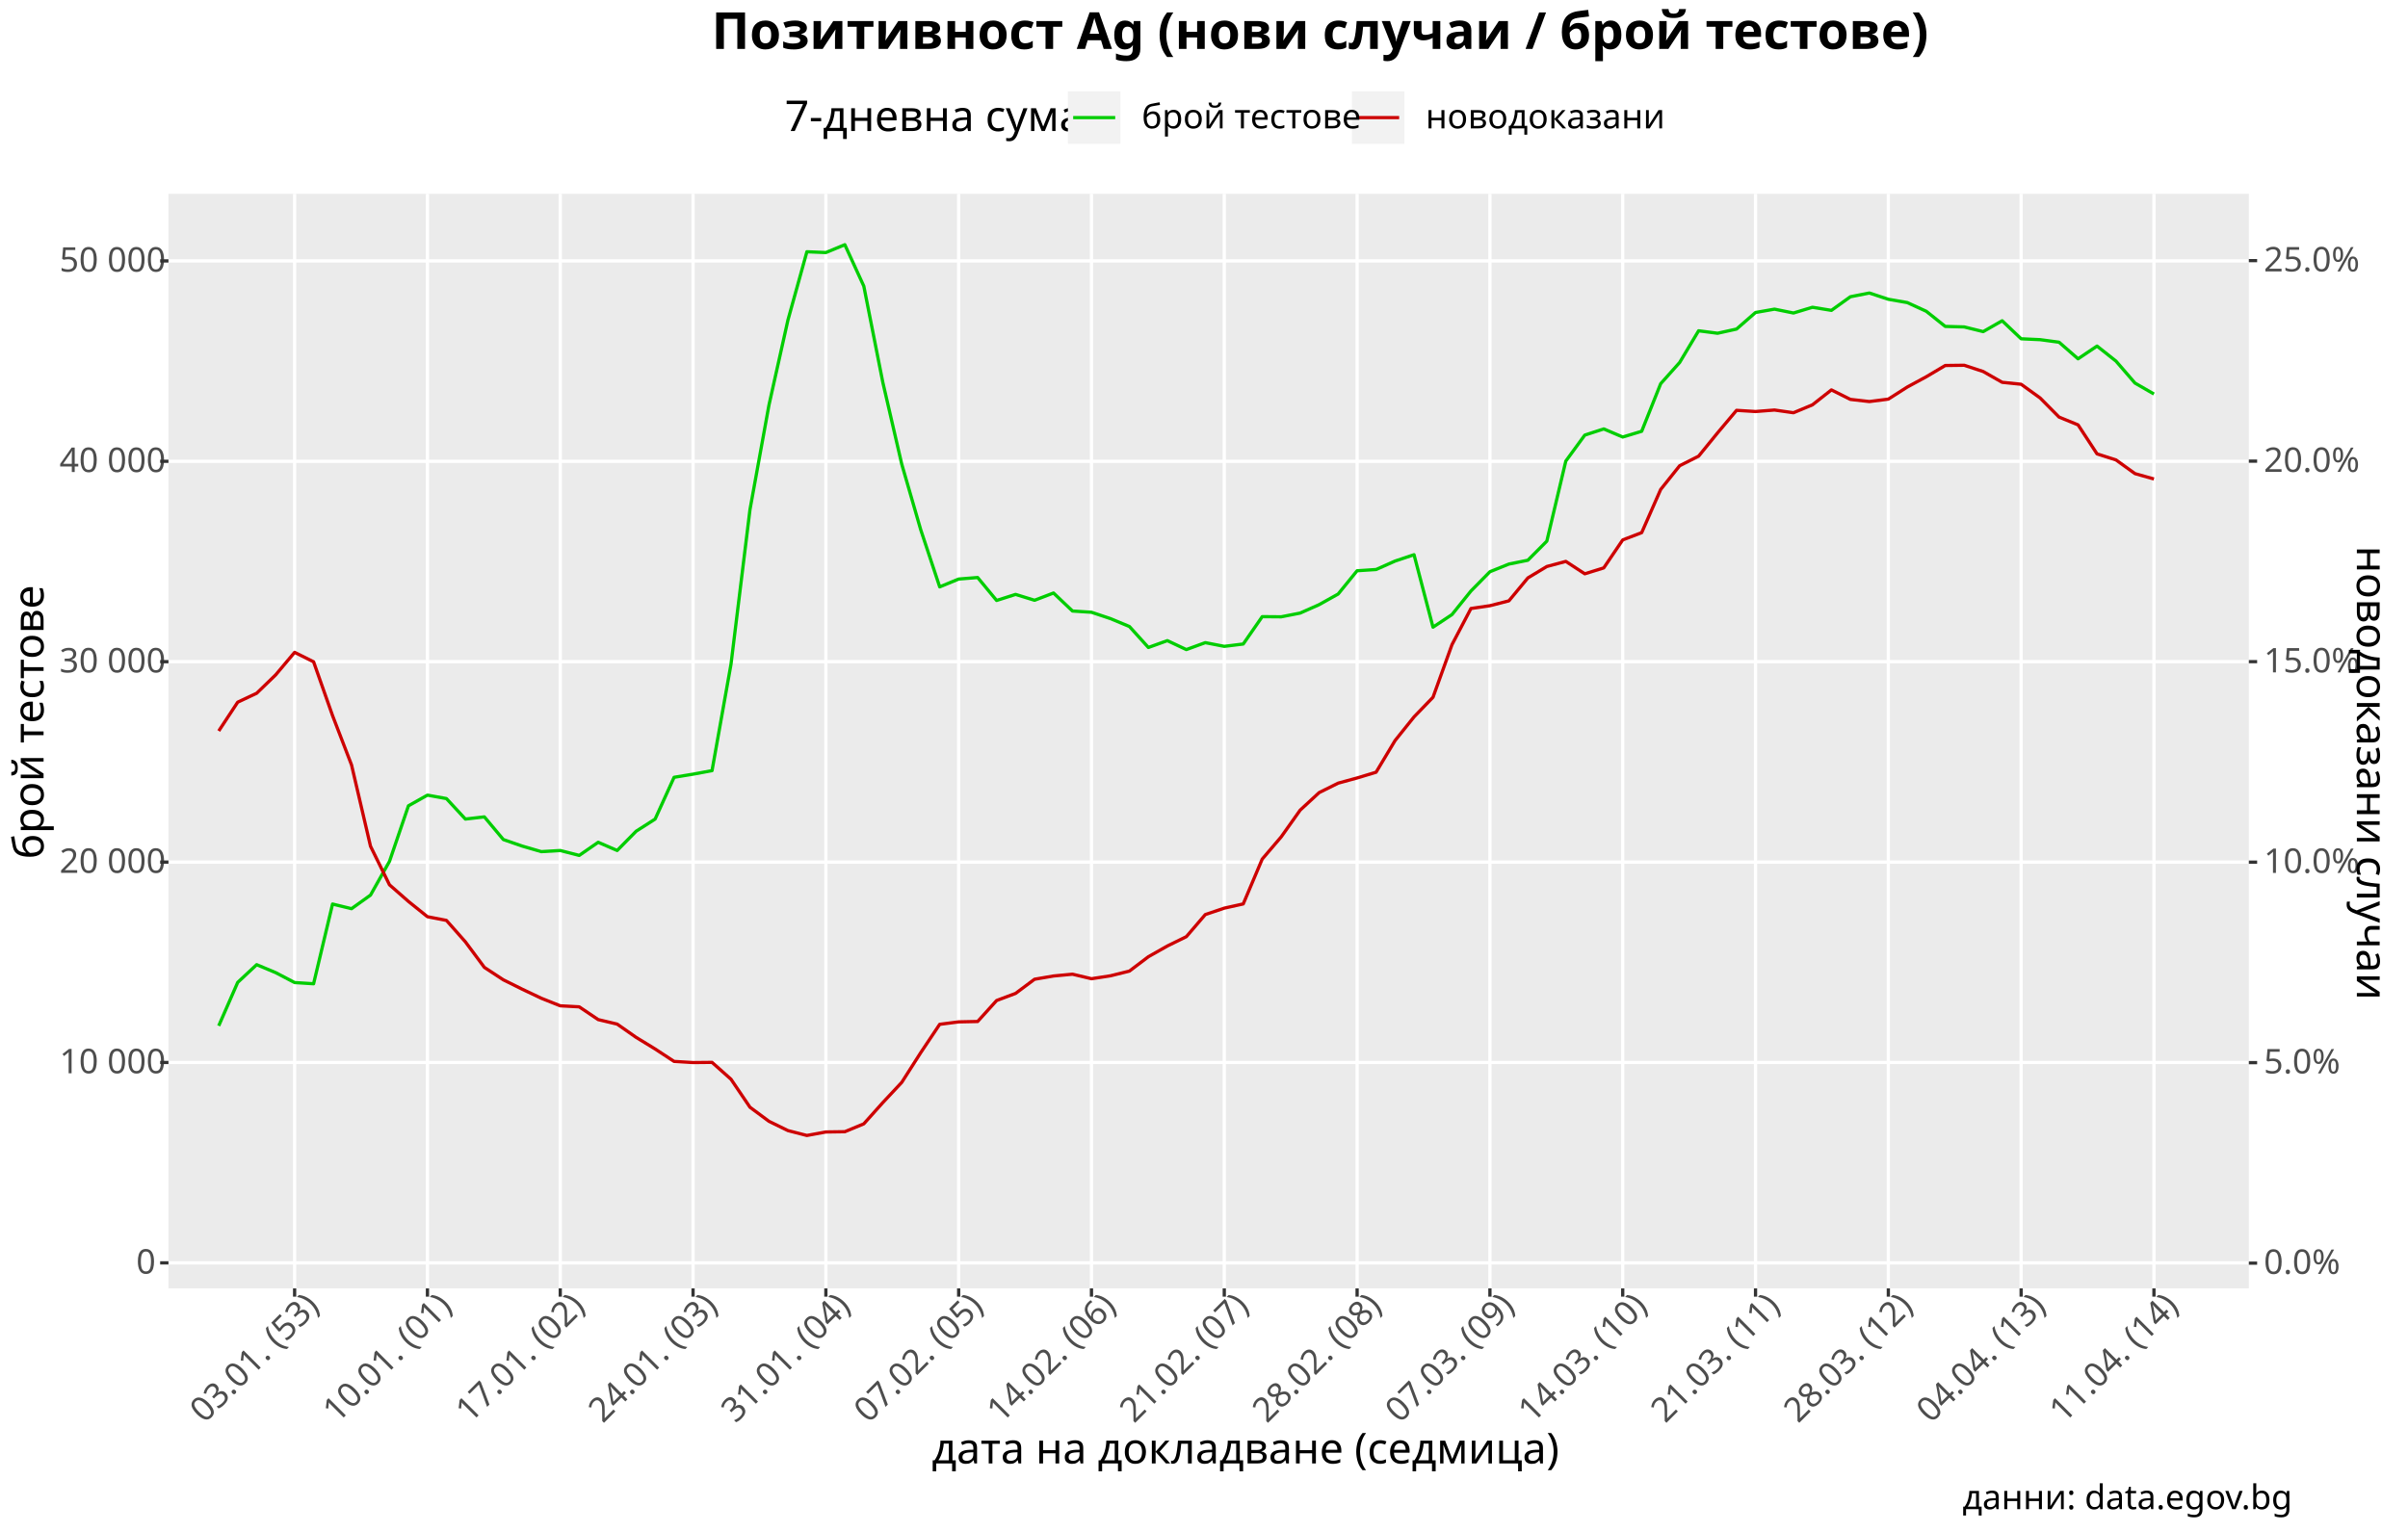
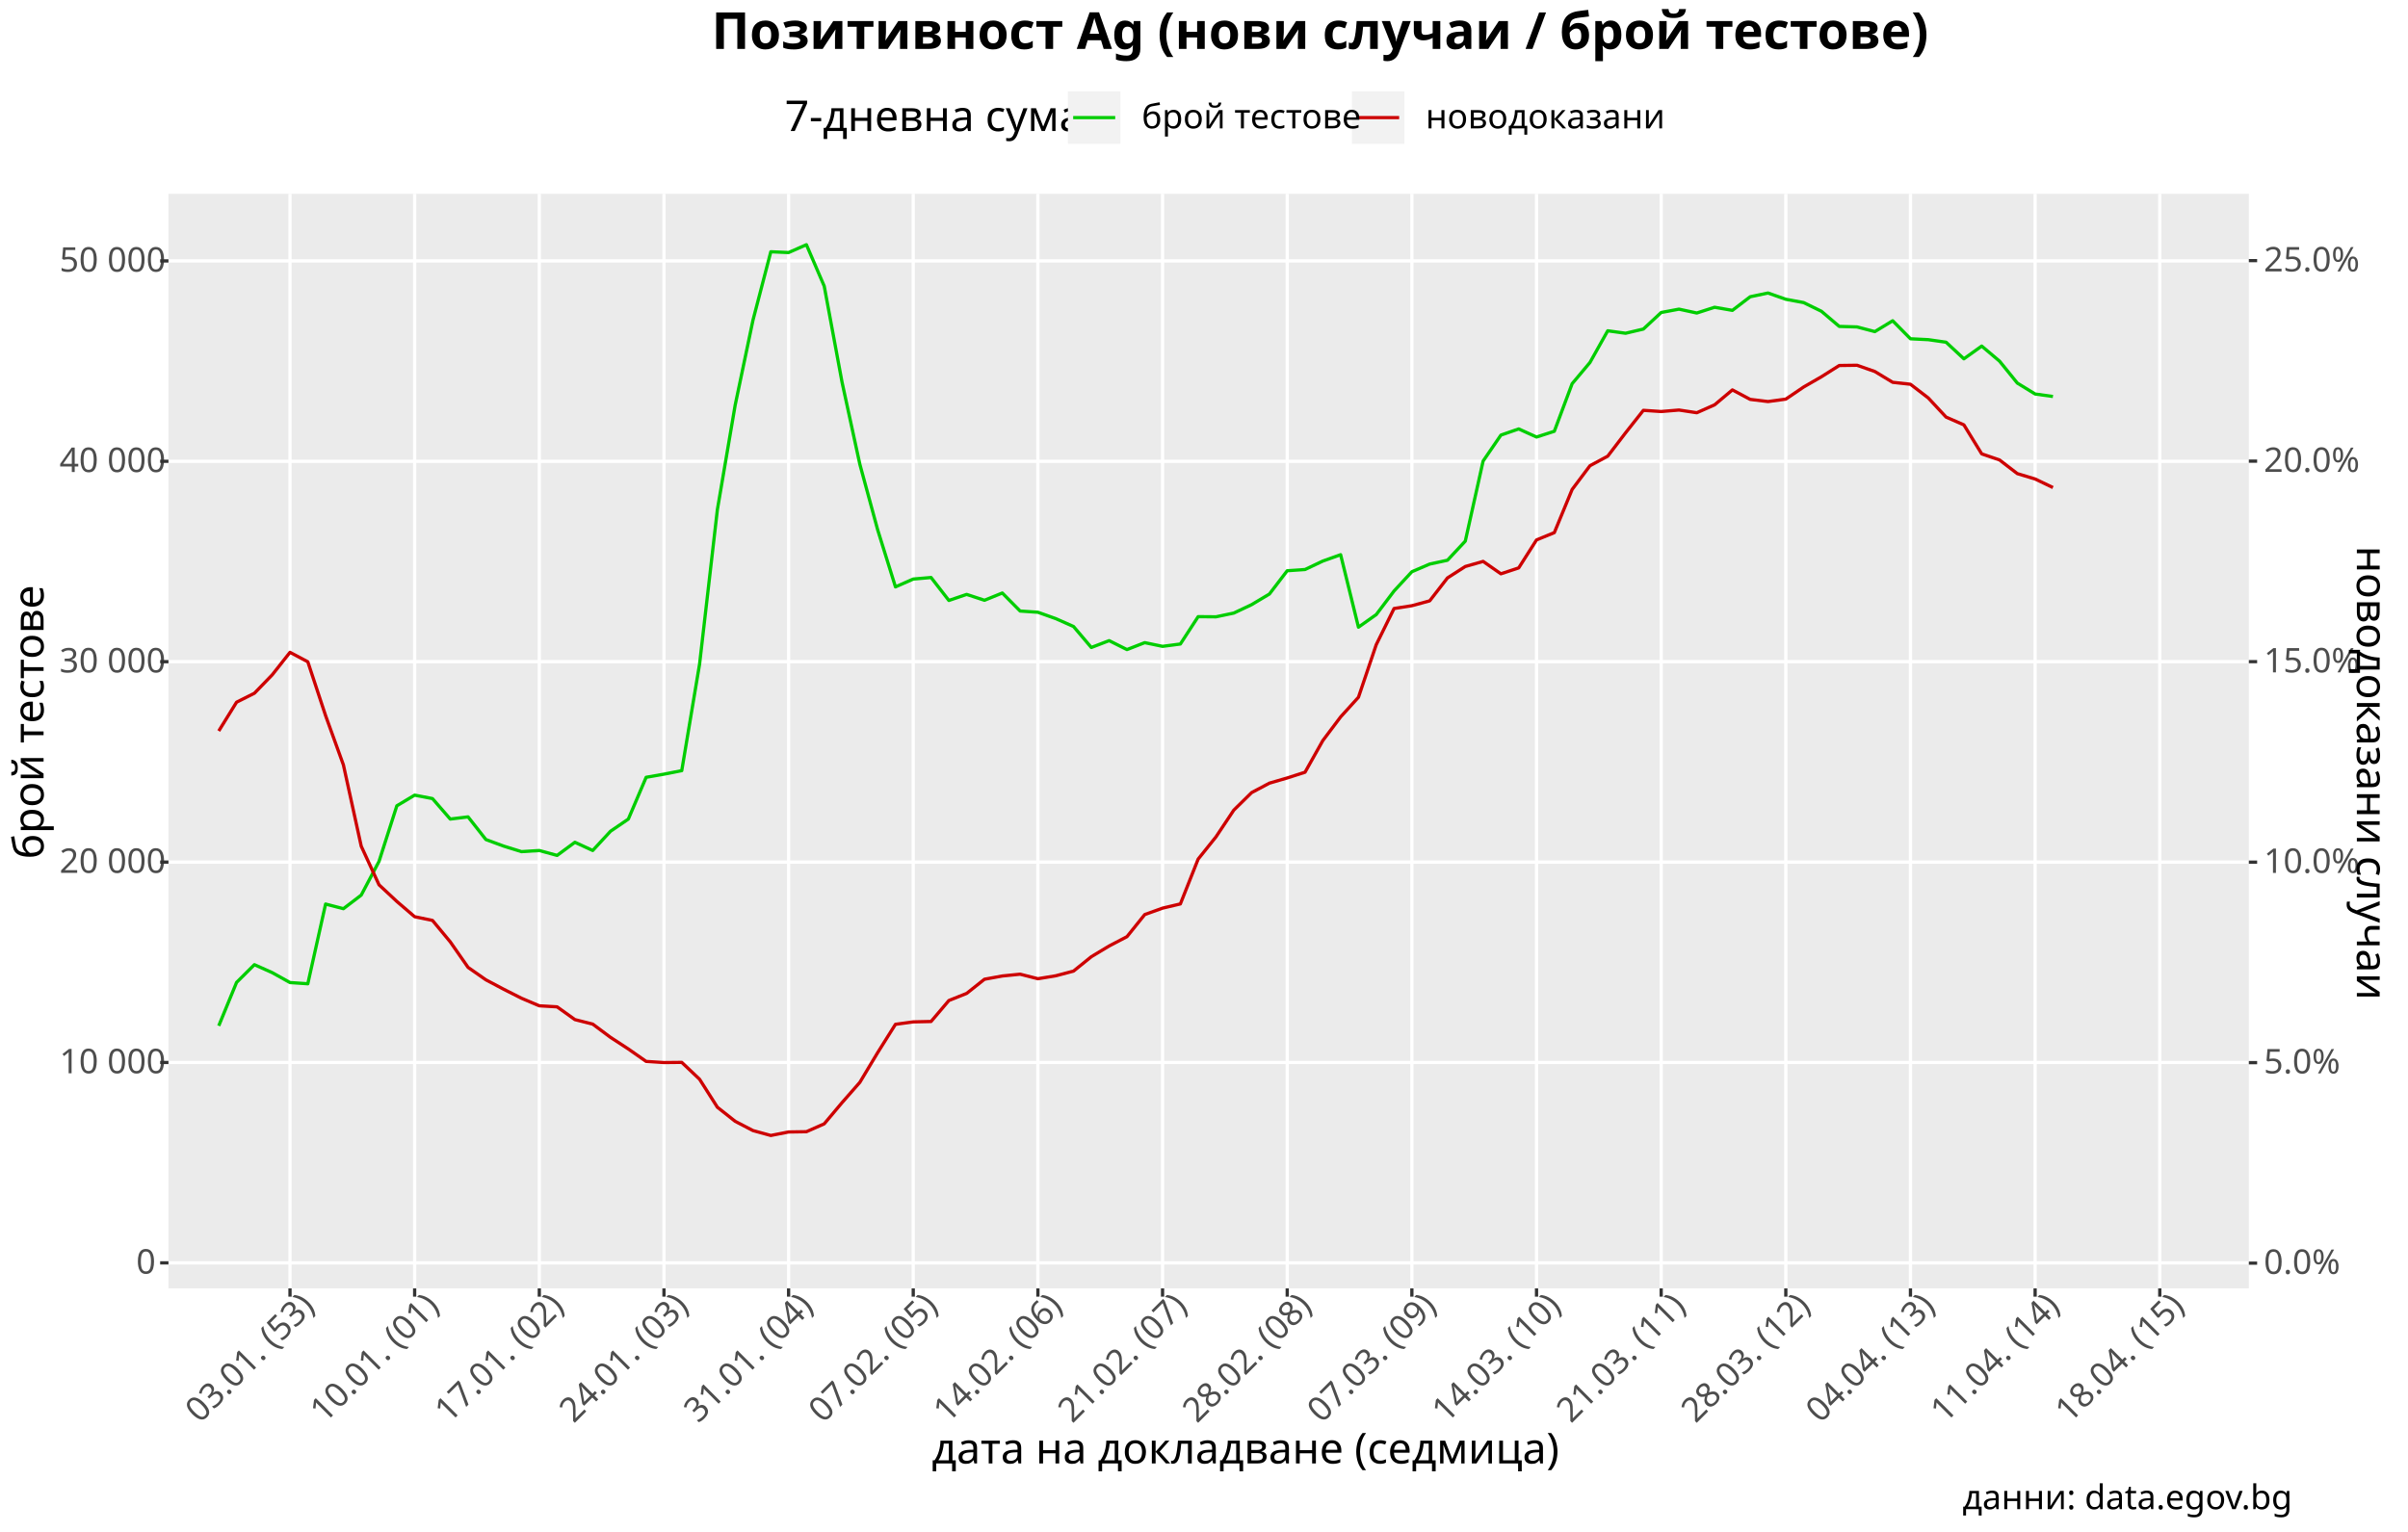
<svg xmlns="http://www.w3.org/2000/svg" viewBox="0 0 792.00 504.00">
  <defs>
    <style type="text/css">
    line, polyline, polygon, path, rect, circle {
      fill: none;
      stroke: #000000;
      stroke-linecap: round;
      stroke-linejoin: round;
      stroke-miterlimit: 10.00;
    }
  </style>
  </defs>
  <rect width="100%" height="100%" style="stroke: none; fill: #FFFFFF;" />
  <rect x="0.00" y="0.00" width="792.00" height="504.00" style="stroke-width: 1.07; stroke: #FFFFFF; fill: #FFFFFF;" />
  <defs>
    <clipPath id="cpNTUuNDF8NzM5LjY1fDQyMy44N3w2My43Nw==">
      <rect x="55.41" y="63.77" width="684.24" height="360.10" />
    </clipPath>
  </defs>
  <rect x="55.41" y="63.77" width="684.24" height="360.10" style="stroke-width: 1.07; stroke: none; fill: #EBEBEB;" clip-path="url(#cpNTUuNDF8NzM5LjY1fDQyMy44N3w2My43Nw==)" />
  <polyline points="55.41,415.49 739.65,415.49 " style="stroke-width: 1.07; stroke: #FFFFFF; stroke-linecap: butt;" clip-path="url(#cpNTUuNDF8NzM5LjY1fDQyMy44N3w2My43Nw==)" />
  <polyline points="55.41,349.56 739.65,349.56 " style="stroke-width: 1.07; stroke: #FFFFFF; stroke-linecap: butt;" clip-path="url(#cpNTUuNDF8NzM5LjY1fDQyMy44N3w2My43Nw==)" />
  <polyline points="55.41,283.63 739.65,283.63 " style="stroke-width: 1.07; stroke: #FFFFFF; stroke-linecap: butt;" clip-path="url(#cpNTUuNDF8NzM5LjY1fDQyMy44N3w2My43Nw==)" />
  <polyline points="55.41,217.70 739.65,217.70 " style="stroke-width: 1.07; stroke: #FFFFFF; stroke-linecap: butt;" clip-path="url(#cpNTUuNDF8NzM5LjY1fDQyMy44N3w2My43Nw==)" />
  <polyline points="55.41,151.77 739.65,151.77 " style="stroke-width: 1.07; stroke: #FFFFFF; stroke-linecap: butt;" clip-path="url(#cpNTUuNDF8NzM5LjY1fDQyMy44N3w2My43Nw==)" />
  <polyline points="55.41,85.84 739.65,85.84 " style="stroke-width: 1.07; stroke: #FFFFFF; stroke-linecap: butt;" clip-path="url(#cpNTUuNDF8NzM5LjY1fDQyMy44N3w2My43Nw==)" />
-   <polyline points="96.90,423.87 96.90,63.77 " style="stroke-width: 1.07; stroke: #FFFFFF; stroke-linecap: butt;" clip-path="url(#cpNTUuNDF8NzM5LjY1fDQyMy44N3w2My43Nw==)" />
-   <polyline points="140.59,423.87 140.59,63.77 " style="stroke-width: 1.07; stroke: #FFFFFF; stroke-linecap: butt;" clip-path="url(#cpNTUuNDF8NzM5LjY1fDQyMy44N3w2My43Nw==)" />
-   <polyline points="184.27,423.87 184.27,63.77 " style="stroke-width: 1.07; stroke: #FFFFFF; stroke-linecap: butt;" clip-path="url(#cpNTUuNDF8NzM5LjY1fDQyMy44N3w2My43Nw==)" />
-   <polyline points="227.95,423.87 227.95,63.77 " style="stroke-width: 1.07; stroke: #FFFFFF; stroke-linecap: butt;" clip-path="url(#cpNTUuNDF8NzM5LjY1fDQyMy44N3w2My43Nw==)" />
-   <polyline points="271.63,423.87 271.63,63.77 " style="stroke-width: 1.07; stroke: #FFFFFF; stroke-linecap: butt;" clip-path="url(#cpNTUuNDF8NzM5LjY1fDQyMy44N3w2My43Nw==)" />
-   <polyline points="315.31,423.87 315.31,63.77 " style="stroke-width: 1.07; stroke: #FFFFFF; stroke-linecap: butt;" clip-path="url(#cpNTUuNDF8NzM5LjY1fDQyMy44N3w2My43Nw==)" />
-   <polyline points="358.99,423.87 358.99,63.77 " style="stroke-width: 1.07; stroke: #FFFFFF; stroke-linecap: butt;" clip-path="url(#cpNTUuNDF8NzM5LjY1fDQyMy44N3w2My43Nw==)" />
-   <polyline points="402.67,423.87 402.67,63.77 " style="stroke-width: 1.07; stroke: #FFFFFF; stroke-linecap: butt;" clip-path="url(#cpNTUuNDF8NzM5LjY1fDQyMy44N3w2My43Nw==)" />
-   <polyline points="446.36,423.87 446.36,63.77 " style="stroke-width: 1.07; stroke: #FFFFFF; stroke-linecap: butt;" clip-path="url(#cpNTUuNDF8NzM5LjY1fDQyMy44N3w2My43Nw==)" />
-   <polyline points="490.04,423.87 490.04,63.77 " style="stroke-width: 1.07; stroke: #FFFFFF; stroke-linecap: butt;" clip-path="url(#cpNTUuNDF8NzM5LjY1fDQyMy44N3w2My43Nw==)" />
-   <polyline points="533.72,423.87 533.72,63.77 " style="stroke-width: 1.07; stroke: #FFFFFF; stroke-linecap: butt;" clip-path="url(#cpNTUuNDF8NzM5LjY1fDQyMy44N3w2My43Nw==)" />
-   <polyline points="577.40,423.87 577.40,63.77 " style="stroke-width: 1.07; stroke: #FFFFFF; stroke-linecap: butt;" clip-path="url(#cpNTUuNDF8NzM5LjY1fDQyMy44N3w2My43Nw==)" />
-   <polyline points="621.08,423.87 621.08,63.77 " style="stroke-width: 1.07; stroke: #FFFFFF; stroke-linecap: butt;" clip-path="url(#cpNTUuNDF8NzM5LjY1fDQyMy44N3w2My43Nw==)" />
-   <polyline points="664.76,423.87 664.76,63.77 " style="stroke-width: 1.07; stroke: #FFFFFF; stroke-linecap: butt;" clip-path="url(#cpNTUuNDF8NzM5LjY1fDQyMy44N3w2My43Nw==)" />
-   <polyline points="708.44,423.87 708.44,63.77 " style="stroke-width: 1.07; stroke: #FFFFFF; stroke-linecap: butt;" clip-path="url(#cpNTUuNDF8NzM5LjY1fDQyMy44N3w2My43Nw==)" />
-   <polyline points="71.94,337.49 78.18,323.21 84.42,317.38 90.66,319.99 96.90,323.26 103.14,323.66 109.38,297.43 115.62,298.96 121.86,294.49 128.10,283.40 134.34,265.11 140.59,261.60 146.83,262.73 153.07,269.47 159.31,268.75 165.55,276.21 171.79,278.37 178.03,280.19 184.27,279.82 190.51,281.43 196.75,277.11 202.99,279.81 209.23,273.47 215.47,269.48 221.71,255.73 227.95,254.70 234.19,253.54 240.43,218.51 246.67,167.66 252.91,133.29 259.15,105.32 265.39,82.83 271.63,83.09 277.87,80.51 284.11,94.14 290.35,125.74 296.59,152.72 302.83,174.28 309.07,193.08 315.31,190.51 321.55,190.00 327.79,197.55 334.03,195.56 340.27,197.49 346.51,195.10 352.75,201.03 358.99,201.43 365.23,203.52 371.47,206.12 377.71,213.02 383.95,210.77 390.19,213.71 396.43,211.43 402.67,212.65 408.91,211.88 415.15,202.88 421.39,202.93 427.63,201.70 433.87,198.93 440.12,195.44 446.36,187.77 452.60,187.37 458.84,184.59 465.08,182.50 471.32,206.34 477.56,202.20 483.80,194.44 490.04,188.10 496.28,185.58 502.52,184.32 508.76,178.03 515.00,151.69 521.24,143.15 527.48,141.12 533.72,143.78 539.96,141.89 546.20,126.24 552.44,119.26 558.68,108.83 564.92,109.64 571.16,108.26 577.40,102.81 583.64,101.71 589.88,102.98 596.12,101.09 602.36,102.11 608.60,97.63 614.84,96.40 621.08,98.46 627.32,99.55 633.56,102.41 639.80,107.39 646.04,107.56 652.28,109.10 658.52,105.53 664.76,111.46 671.00,111.75 677.24,112.59 683.48,118.05 689.72,113.86 695.96,118.81 702.20,126.03 708.44,129.63 " style="stroke-width: 1.07; stroke: #00CD00; stroke-linecap: butt;" clip-path="url(#cpNTUuNDF8NzM5LjY1fDQyMy44N3w2My43Nw==)" />
-   <polyline points="71.94,240.49 78.18,231.02 84.42,228.08 90.66,222.04 96.90,214.62 103.14,217.73 109.38,235.44 115.62,251.66 121.86,278.40 128.10,291.10 134.34,296.57 140.59,301.60 146.83,302.81 153.07,309.87 159.31,318.27 165.55,322.36 171.79,325.46 178.03,328.42 184.27,330.91 190.51,331.25 196.75,335.45 202.99,336.93 209.23,341.30 215.47,345.11 221.71,349.21 227.95,349.58 234.19,349.52 240.43,355.07 246.67,364.28 252.91,368.91 259.15,371.96 265.39,373.57 271.63,372.42 277.87,372.33 284.11,369.74 290.35,362.77 296.59,356.10 302.83,346.33 309.07,337.00 315.31,336.20 321.55,336.07 327.79,329.17 334.03,326.83 340.27,322.17 346.51,321.10 352.75,320.51 358.99,322.00 365.23,321.04 371.47,319.49 377.71,314.76 383.95,311.23 390.19,308.17 396.43,300.89 402.67,298.78 408.91,297.39 415.15,282.64 421.39,275.33 427.63,266.53 433.87,260.77 440.12,257.66 446.36,255.95 452.60,254.06 458.84,243.65 465.08,235.86 471.32,229.40 477.56,212.10 483.80,200.20 490.04,199.28 496.28,197.68 502.52,190.14 508.76,186.38 515.00,184.70 521.24,188.78 527.48,186.84 533.72,177.63 539.96,175.24 546.20,161.04 552.44,153.23 558.68,150.08 564.92,142.41 571.16,135.00 577.40,135.39 583.64,134.90 589.88,135.79 596.12,133.19 602.36,128.28 608.60,131.40 614.84,132.11 621.08,131.31 627.32,127.33 633.56,123.95 639.80,120.25 646.04,120.17 652.28,122.23 658.52,125.78 664.76,126.42 671.00,130.93 677.24,137.23 683.48,139.78 689.72,149.32 695.96,151.32 702.20,155.82 708.44,157.59 " style="stroke-width: 1.07; stroke: #CD0000; stroke-linecap: butt;" clip-path="url(#cpNTUuNDF8NzM5LjY1fDQyMy44N3w2My43Nw==)" />
+   <polyline points="95.38,423.87 95.38,63.77 " style="stroke-width: 1.07; stroke: #FFFFFF; stroke-linecap: butt;" clip-path="url(#cpNTUuNDF8NzM5LjY1fDQyMy44N3w2My43Nw==)" />
+   <polyline points="136.38,423.87 136.38,63.77 " style="stroke-width: 1.07; stroke: #FFFFFF; stroke-linecap: butt;" clip-path="url(#cpNTUuNDF8NzM5LjY1fDQyMy44N3w2My43Nw==)" />
+   <polyline points="177.38,423.87 177.38,63.77 " style="stroke-width: 1.07; stroke: #FFFFFF; stroke-linecap: butt;" clip-path="url(#cpNTUuNDF8NzM5LjY1fDQyMy44N3w2My43Nw==)" />
+   <polyline points="218.38,423.87 218.38,63.77 " style="stroke-width: 1.07; stroke: #FFFFFF; stroke-linecap: butt;" clip-path="url(#cpNTUuNDF8NzM5LjY1fDQyMy44N3w2My43Nw==)" />
+   <polyline points="259.37,423.87 259.37,63.77 " style="stroke-width: 1.07; stroke: #FFFFFF; stroke-linecap: butt;" clip-path="url(#cpNTUuNDF8NzM5LjY1fDQyMy44N3w2My43Nw==)" />
+   <polyline points="300.37,423.87 300.37,63.77 " style="stroke-width: 1.07; stroke: #FFFFFF; stroke-linecap: butt;" clip-path="url(#cpNTUuNDF8NzM5LjY1fDQyMy44N3w2My43Nw==)" />
+   <polyline points="341.37,423.87 341.37,63.77 " style="stroke-width: 1.07; stroke: #FFFFFF; stroke-linecap: butt;" clip-path="url(#cpNTUuNDF8NzM5LjY1fDQyMy44N3w2My43Nw==)" />
+   <polyline points="382.37,423.87 382.37,63.77 " style="stroke-width: 1.07; stroke: #FFFFFF; stroke-linecap: butt;" clip-path="url(#cpNTUuNDF8NzM5LjY1fDQyMy44N3w2My43Nw==)" />
+   <polyline points="423.37,423.87 423.37,63.77 " style="stroke-width: 1.07; stroke: #FFFFFF; stroke-linecap: butt;" clip-path="url(#cpNTUuNDF8NzM5LjY1fDQyMy44N3w2My43Nw==)" />
+   <polyline points="464.37,423.87 464.37,63.77 " style="stroke-width: 1.07; stroke: #FFFFFF; stroke-linecap: butt;" clip-path="url(#cpNTUuNDF8NzM5LjY1fDQyMy44N3w2My43Nw==)" />
+   <polyline points="505.37,423.87 505.37,63.77 " style="stroke-width: 1.07; stroke: #FFFFFF; stroke-linecap: butt;" clip-path="url(#cpNTUuNDF8NzM5LjY1fDQyMy44N3w2My43Nw==)" />
+   <polyline points="546.37,423.87 546.37,63.77 " style="stroke-width: 1.07; stroke: #FFFFFF; stroke-linecap: butt;" clip-path="url(#cpNTUuNDF8NzM5LjY1fDQyMy44N3w2My43Nw==)" />
+   <polyline points="587.36,423.87 587.36,63.77 " style="stroke-width: 1.07; stroke: #FFFFFF; stroke-linecap: butt;" clip-path="url(#cpNTUuNDF8NzM5LjY1fDQyMy44N3w2My43Nw==)" />
+   <polyline points="628.36,423.87 628.36,63.77 " style="stroke-width: 1.07; stroke: #FFFFFF; stroke-linecap: butt;" clip-path="url(#cpNTUuNDF8NzM5LjY1fDQyMy44N3w2My43Nw==)" />
+   <polyline points="669.36,423.87 669.36,63.77 " style="stroke-width: 1.07; stroke: #FFFFFF; stroke-linecap: butt;" clip-path="url(#cpNTUuNDF8NzM5LjY1fDQyMy44N3w2My43Nw==)" />
+   <polyline points="710.36,423.87 710.36,63.77 " style="stroke-width: 1.07; stroke: #FFFFFF; stroke-linecap: butt;" clip-path="url(#cpNTUuNDF8NzM5LjY1fDQyMy44N3w2My43Nw==)" />
+   <polyline points="71.95,337.49 77.81,323.21 83.67,317.38 89.52,319.99 95.38,323.26 101.24,323.66 107.09,297.43 112.95,298.96 118.81,294.49 124.66,283.40 130.52,265.11 136.38,261.60 142.24,262.73 148.09,269.47 153.95,268.75 159.81,276.21 165.66,278.37 171.52,280.19 177.38,279.82 183.23,281.43 189.09,277.11 194.95,279.81 200.81,273.47 206.66,269.48 212.52,255.73 218.38,254.70 224.23,253.54 230.09,218.51 235.95,167.66 241.80,133.29 247.66,105.32 253.52,82.83 259.37,83.09 265.23,80.51 271.09,94.14 276.95,125.74 282.80,152.72 288.66,174.28 294.52,193.08 300.37,190.51 306.23,190.00 312.09,197.55 317.94,195.56 323.80,197.49 329.66,195.10 335.52,201.03 341.37,201.43 347.23,203.52 353.09,206.12 358.94,213.02 364.80,210.77 370.66,213.71 376.51,211.43 382.37,212.65 388.23,211.88 394.08,202.88 399.94,202.93 405.80,201.70 411.66,198.93 417.51,195.44 423.37,187.77 429.23,187.37 435.08,184.59 440.94,182.50 446.80,206.34 452.65,202.20 458.51,194.44 464.37,188.10 470.23,185.58 476.08,184.32 481.94,178.03 487.80,151.69 493.65,143.15 499.51,141.12 505.37,143.78 511.22,141.89 517.08,126.24 522.94,119.26 528.79,108.83 534.65,109.64 540.51,108.26 546.37,102.81 552.22,101.71 558.08,102.98 563.94,101.09 569.79,102.11 575.65,97.63 581.51,96.40 587.36,98.46 593.22,99.55 599.08,102.41 604.94,107.39 610.79,107.56 616.65,109.10 622.51,105.53 628.36,111.46 634.22,111.75 640.08,112.59 645.93,118.05 651.79,113.86 657.65,118.81 663.50,126.03 669.36,129.63 675.22,130.44 " style="stroke-width: 1.07; stroke: #00CD00; stroke-linecap: butt;" clip-path="url(#cpNTUuNDF8NzM5LjY1fDQyMy44N3w2My43Nw==)" />
+   <polyline points="71.95,240.49 77.81,231.02 83.67,228.08 89.52,222.04 95.38,214.62 101.24,217.73 107.09,235.44 112.95,251.66 118.81,278.40 124.66,291.10 130.52,296.57 136.38,301.60 142.24,302.81 148.09,309.87 153.95,318.27 159.81,322.36 165.66,325.46 171.52,328.42 177.38,330.91 183.23,331.25 189.09,335.45 194.95,336.93 200.81,341.30 206.66,345.11 212.52,349.21 218.38,349.58 224.23,349.52 230.09,355.07 235.95,364.28 241.80,368.91 247.66,371.96 253.52,373.57 259.37,372.42 265.23,372.33 271.09,369.74 276.95,362.77 282.80,356.10 288.66,346.33 294.52,337.00 300.37,336.20 306.23,336.07 312.09,329.17 317.94,326.83 323.80,322.17 329.66,321.10 335.52,320.51 341.37,322.00 347.23,321.04 353.09,319.49 358.94,314.76 364.80,311.23 370.66,308.17 376.51,300.89 382.37,298.78 388.23,297.39 394.08,282.64 399.94,275.33 405.80,266.53 411.66,260.77 417.51,257.66 423.37,255.95 429.23,254.06 435.08,243.65 440.94,235.86 446.80,229.40 452.65,212.10 458.51,200.20 464.37,199.28 470.23,197.68 476.08,190.14 481.94,186.38 487.80,184.70 493.65,188.78 499.51,186.84 505.37,177.63 511.22,175.24 517.08,161.04 522.94,153.23 528.79,150.08 534.65,142.41 540.51,135.00 546.37,135.39 552.22,134.90 558.08,135.79 563.94,133.19 569.79,128.28 575.65,131.40 581.51,132.11 587.36,131.31 593.22,127.33 599.08,123.95 604.94,120.25 610.79,120.17 616.65,122.23 622.51,125.78 628.36,126.42 634.22,130.93 640.08,137.23 645.93,139.78 651.79,149.32 657.65,151.32 663.50,155.82 669.36,157.59 675.22,160.40 " style="stroke-width: 1.07; stroke: #CD0000; stroke-linecap: butt;" clip-path="url(#cpNTUuNDF8NzM5LjY1fDQyMy44N3w2My43Nw==)" />
  <defs>
    <clipPath id="cpMC4wMHw3OTIuMDB8NTA0LjAwfDAuMDA=">
      <rect x="0.00" y="0.00" width="792.00" height="504.00" />
    </clipPath>
  </defs>
  <g clip-path="url(#cpMC4wMHw3OTIuMDB8NTA0LjAwfDAuMDA=)">
    <text x="44.80" y="419.03" style="font-size: 11.20px; fill: #4D4D4D; font-family: Calibri;" textLength="5.68px" lengthAdjust="spacingAndGlyphs">0</text>
  </g>
  <g clip-path="url(#cpMC4wMHw3OTIuMDB8NTA0LjAwfDAuMDA=)">
    <text x="19.56" y="353.10" style="font-size: 11.20px; fill: #4D4D4D; font-family: Calibri;" textLength="30.91px" lengthAdjust="spacingAndGlyphs">10 000</text>
  </g>
  <g clip-path="url(#cpMC4wMHw3OTIuMDB8NTA0LjAwfDAuMDA=)">
    <text x="19.56" y="287.17" style="font-size: 11.20px; fill: #4D4D4D; font-family: Calibri;" textLength="30.91px" lengthAdjust="spacingAndGlyphs">20 000</text>
  </g>
  <g clip-path="url(#cpMC4wMHw3OTIuMDB8NTA0LjAwfDAuMDA=)">
    <text x="19.56" y="221.24" style="font-size: 11.20px; fill: #4D4D4D; font-family: Calibri;" textLength="30.91px" lengthAdjust="spacingAndGlyphs">30 000</text>
  </g>
  <g clip-path="url(#cpMC4wMHw3OTIuMDB8NTA0LjAwfDAuMDA=)">
    <text x="19.56" y="155.30" style="font-size: 11.20px; fill: #4D4D4D; font-family: Calibri;" textLength="30.91px" lengthAdjust="spacingAndGlyphs">40 000</text>
  </g>
  <g clip-path="url(#cpMC4wMHw3OTIuMDB8NTA0LjAwfDAuMDA=)">
    <text x="19.56" y="89.37" style="font-size: 11.20px; fill: #4D4D4D; font-family: Calibri;" textLength="30.91px" lengthAdjust="spacingAndGlyphs">50 000</text>
  </g>
  <polyline points="52.67,415.49 55.41,415.49 " style="stroke-width: 1.07; stroke: #333333; stroke-linecap: butt;" clip-path="url(#cpMC4wMHw3OTIuMDB8NTA0LjAwfDAuMDA=)" />
  <polyline points="52.67,349.56 55.41,349.56 " style="stroke-width: 1.07; stroke: #333333; stroke-linecap: butt;" clip-path="url(#cpMC4wMHw3OTIuMDB8NTA0LjAwfDAuMDA=)" />
  <polyline points="52.67,283.63 55.41,283.63 " style="stroke-width: 1.07; stroke: #333333; stroke-linecap: butt;" clip-path="url(#cpMC4wMHw3OTIuMDB8NTA0LjAwfDAuMDA=)" />
  <polyline points="52.67,217.70 55.41,217.70 " style="stroke-width: 1.07; stroke: #333333; stroke-linecap: butt;" clip-path="url(#cpMC4wMHw3OTIuMDB8NTA0LjAwfDAuMDA=)" />
  <polyline points="52.67,151.77 55.41,151.77 " style="stroke-width: 1.07; stroke: #333333; stroke-linecap: butt;" clip-path="url(#cpMC4wMHw3OTIuMDB8NTA0LjAwfDAuMDA=)" />
  <polyline points="52.67,85.84 55.41,85.84 " style="stroke-width: 1.07; stroke: #333333; stroke-linecap: butt;" clip-path="url(#cpMC4wMHw3OTIuMDB8NTA0LjAwfDAuMDA=)" />
  <polyline points="739.65,415.58 742.38,415.58 " style="stroke-width: 1.07; stroke: #333333; stroke-linecap: butt;" clip-path="url(#cpMC4wMHw3OTIuMDB8NTA0LjAwfDAuMDA=)" />
  <polyline points="739.65,349.61 742.38,349.61 " style="stroke-width: 1.07; stroke: #333333; stroke-linecap: butt;" clip-path="url(#cpMC4wMHw3OTIuMDB8NTA0LjAwfDAuMDA=)" />
  <polyline points="739.65,283.65 742.38,283.65 " style="stroke-width: 1.07; stroke: #333333; stroke-linecap: butt;" clip-path="url(#cpMC4wMHw3OTIuMDB8NTA0LjAwfDAuMDA=)" />
  <polyline points="739.65,217.68 742.38,217.68 " style="stroke-width: 1.07; stroke: #333333; stroke-linecap: butt;" clip-path="url(#cpMC4wMHw3OTIuMDB8NTA0LjAwfDAuMDA=)" />
  <polyline points="739.65,151.72 742.38,151.72 " style="stroke-width: 1.07; stroke: #333333; stroke-linecap: butt;" clip-path="url(#cpMC4wMHw3OTIuMDB8NTA0LjAwfDAuMDA=)" />
  <polyline points="739.65,85.75 742.38,85.75 " style="stroke-width: 1.07; stroke: #333333; stroke-linecap: butt;" clip-path="url(#cpMC4wMHw3OTIuMDB8NTA0LjAwfDAuMDA=)" />
  <g clip-path="url(#cpMC4wMHw3OTIuMDB8NTA0LjAwfDAuMDA=)">
    <text x="744.58" y="419.11" style="font-size: 11.20px; fill: #4D4D4D; font-family: Calibri;" textLength="22.19px" lengthAdjust="spacingAndGlyphs">0.0%</text>
  </g>
  <g clip-path="url(#cpMC4wMHw3OTIuMDB8NTA0LjAwfDAuMDA=)">
    <text x="744.58" y="353.15" style="font-size: 11.20px; fill: #4D4D4D; font-family: Calibri;" textLength="22.19px" lengthAdjust="spacingAndGlyphs">5.0%</text>
  </g>
  <g clip-path="url(#cpMC4wMHw3OTIuMDB8NTA0LjAwfDAuMDA=)">
    <text x="744.58" y="287.18" style="font-size: 11.20px; fill: #4D4D4D; font-family: Calibri;" textLength="27.86px" lengthAdjust="spacingAndGlyphs">10.0%</text>
  </g>
  <g clip-path="url(#cpMC4wMHw3OTIuMDB8NTA0LjAwfDAuMDA=)">
    <text x="744.58" y="221.22" style="font-size: 11.20px; fill: #4D4D4D; font-family: Calibri;" textLength="27.86px" lengthAdjust="spacingAndGlyphs">15.0%</text>
  </g>
  <g clip-path="url(#cpMC4wMHw3OTIuMDB8NTA0LjAwfDAuMDA=)">
    <text x="744.58" y="155.26" style="font-size: 11.20px; fill: #4D4D4D; font-family: Calibri;" textLength="27.86px" lengthAdjust="spacingAndGlyphs">20.0%</text>
  </g>
  <g clip-path="url(#cpMC4wMHw3OTIuMDB8NTA0LjAwfDAuMDA=)">
    <text x="744.58" y="89.29" style="font-size: 11.20px; fill: #4D4D4D; font-family: Calibri;" textLength="27.86px" lengthAdjust="spacingAndGlyphs">25.0%</text>
  </g>
-   <polyline points="96.90,426.61 96.90,423.87 " style="stroke-width: 1.07; stroke: #333333; stroke-linecap: butt;" clip-path="url(#cpMC4wMHw3OTIuMDB8NTA0LjAwfDAuMDA=)" />
-   <polyline points="140.59,426.61 140.59,423.87 " style="stroke-width: 1.07; stroke: #333333; stroke-linecap: butt;" clip-path="url(#cpMC4wMHw3OTIuMDB8NTA0LjAwfDAuMDA=)" />
-   <polyline points="184.27,426.61 184.27,423.87 " style="stroke-width: 1.07; stroke: #333333; stroke-linecap: butt;" clip-path="url(#cpMC4wMHw3OTIuMDB8NTA0LjAwfDAuMDA=)" />
-   <polyline points="227.95,426.61 227.95,423.87 " style="stroke-width: 1.07; stroke: #333333; stroke-linecap: butt;" clip-path="url(#cpMC4wMHw3OTIuMDB8NTA0LjAwfDAuMDA=)" />
-   <polyline points="271.63,426.61 271.63,423.87 " style="stroke-width: 1.07; stroke: #333333; stroke-linecap: butt;" clip-path="url(#cpMC4wMHw3OTIuMDB8NTA0LjAwfDAuMDA=)" />
-   <polyline points="315.31,426.61 315.31,423.87 " style="stroke-width: 1.07; stroke: #333333; stroke-linecap: butt;" clip-path="url(#cpMC4wMHw3OTIuMDB8NTA0LjAwfDAuMDA=)" />
-   <polyline points="358.99,426.61 358.99,423.87 " style="stroke-width: 1.07; stroke: #333333; stroke-linecap: butt;" clip-path="url(#cpMC4wMHw3OTIuMDB8NTA0LjAwfDAuMDA=)" />
-   <polyline points="402.67,426.61 402.67,423.87 " style="stroke-width: 1.07; stroke: #333333; stroke-linecap: butt;" clip-path="url(#cpMC4wMHw3OTIuMDB8NTA0LjAwfDAuMDA=)" />
-   <polyline points="446.36,426.61 446.36,423.87 " style="stroke-width: 1.07; stroke: #333333; stroke-linecap: butt;" clip-path="url(#cpMC4wMHw3OTIuMDB8NTA0LjAwfDAuMDA=)" />
-   <polyline points="490.04,426.61 490.04,423.87 " style="stroke-width: 1.07; stroke: #333333; stroke-linecap: butt;" clip-path="url(#cpMC4wMHw3OTIuMDB8NTA0LjAwfDAuMDA=)" />
-   <polyline points="533.72,426.61 533.72,423.87 " style="stroke-width: 1.07; stroke: #333333; stroke-linecap: butt;" clip-path="url(#cpMC4wMHw3OTIuMDB8NTA0LjAwfDAuMDA=)" />
-   <polyline points="577.40,426.61 577.40,423.87 " style="stroke-width: 1.07; stroke: #333333; stroke-linecap: butt;" clip-path="url(#cpMC4wMHw3OTIuMDB8NTA0LjAwfDAuMDA=)" />
-   <polyline points="621.08,426.61 621.08,423.87 " style="stroke-width: 1.07; stroke: #333333; stroke-linecap: butt;" clip-path="url(#cpMC4wMHw3OTIuMDB8NTA0LjAwfDAuMDA=)" />
-   <polyline points="664.76,426.61 664.76,423.87 " style="stroke-width: 1.07; stroke: #333333; stroke-linecap: butt;" clip-path="url(#cpMC4wMHw3OTIuMDB8NTA0LjAwfDAuMDA=)" />
-   <polyline points="708.44,426.61 708.44,423.87 " style="stroke-width: 1.07; stroke: #333333; stroke-linecap: butt;" clip-path="url(#cpMC4wMHw3OTIuMDB8NTA0LjAwfDAuMDA=)" />
+   <polyline points="95.38,426.61 95.38,423.87 " style="stroke-width: 1.07; stroke: #333333; stroke-linecap: butt;" clip-path="url(#cpMC4wMHw3OTIuMDB8NTA0LjAwfDAuMDA=)" />
+   <polyline points="136.38,426.61 136.38,423.87 " style="stroke-width: 1.07; stroke: #333333; stroke-linecap: butt;" clip-path="url(#cpMC4wMHw3OTIuMDB8NTA0LjAwfDAuMDA=)" />
+   <polyline points="177.38,426.61 177.38,423.87 " style="stroke-width: 1.07; stroke: #333333; stroke-linecap: butt;" clip-path="url(#cpMC4wMHw3OTIuMDB8NTA0LjAwfDAuMDA=)" />
+   <polyline points="218.38,426.61 218.38,423.87 " style="stroke-width: 1.07; stroke: #333333; stroke-linecap: butt;" clip-path="url(#cpMC4wMHw3OTIuMDB8NTA0LjAwfDAuMDA=)" />
+   <polyline points="259.37,426.61 259.37,423.87 " style="stroke-width: 1.07; stroke: #333333; stroke-linecap: butt;" clip-path="url(#cpMC4wMHw3OTIuMDB8NTA0LjAwfDAuMDA=)" />
+   <polyline points="300.37,426.61 300.37,423.87 " style="stroke-width: 1.07; stroke: #333333; stroke-linecap: butt;" clip-path="url(#cpMC4wMHw3OTIuMDB8NTA0LjAwfDAuMDA=)" />
+   <polyline points="341.37,426.61 341.37,423.87 " style="stroke-width: 1.07; stroke: #333333; stroke-linecap: butt;" clip-path="url(#cpMC4wMHw3OTIuMDB8NTA0LjAwfDAuMDA=)" />
+   <polyline points="382.37,426.61 382.37,423.87 " style="stroke-width: 1.07; stroke: #333333; stroke-linecap: butt;" clip-path="url(#cpMC4wMHw3OTIuMDB8NTA0LjAwfDAuMDA=)" />
+   <polyline points="423.37,426.61 423.37,423.87 " style="stroke-width: 1.07; stroke: #333333; stroke-linecap: butt;" clip-path="url(#cpMC4wMHw3OTIuMDB8NTA0LjAwfDAuMDA=)" />
+   <polyline points="464.37,426.61 464.37,423.87 " style="stroke-width: 1.07; stroke: #333333; stroke-linecap: butt;" clip-path="url(#cpMC4wMHw3OTIuMDB8NTA0LjAwfDAuMDA=)" />
+   <polyline points="505.37,426.61 505.37,423.87 " style="stroke-width: 1.07; stroke: #333333; stroke-linecap: butt;" clip-path="url(#cpMC4wMHw3OTIuMDB8NTA0LjAwfDAuMDA=)" />
+   <polyline points="546.37,426.61 546.37,423.87 " style="stroke-width: 1.07; stroke: #333333; stroke-linecap: butt;" clip-path="url(#cpMC4wMHw3OTIuMDB8NTA0LjAwfDAuMDA=)" />
+   <polyline points="587.36,426.61 587.36,423.87 " style="stroke-width: 1.07; stroke: #333333; stroke-linecap: butt;" clip-path="url(#cpMC4wMHw3OTIuMDB8NTA0LjAwfDAuMDA=)" />
+   <polyline points="628.36,426.61 628.36,423.87 " style="stroke-width: 1.07; stroke: #333333; stroke-linecap: butt;" clip-path="url(#cpMC4wMHw3OTIuMDB8NTA0LjAwfDAuMDA=)" />
+   <polyline points="669.36,426.61 669.36,423.87 " style="stroke-width: 1.07; stroke: #333333; stroke-linecap: butt;" clip-path="url(#cpMC4wMHw3OTIuMDB8NTA0LjAwfDAuMDA=)" />
+   <polyline points="710.36,426.61 710.36,423.87 " style="stroke-width: 1.07; stroke: #333333; stroke-linecap: butt;" clip-path="url(#cpMC4wMHw3OTIuMDB8NTA0LjAwfDAuMDA=)" />
  <g clip-path="url(#cpMC4wMHw3OTIuMDB8NTA0LjAwfDAuMDA=)">
-     <text transform="translate(67.23,468.48) rotate(-45)" style="font-size: 11.20px; fill: #4D4D4D; font-family: Calibri;" textLength="49.04px" lengthAdjust="spacingAndGlyphs">03.01. (53)</text>
+     <text transform="translate(65.71,468.48) rotate(-45)" style="font-size: 11.20px; fill: #4D4D4D; font-family: Calibri;" textLength="49.04px" lengthAdjust="spacingAndGlyphs">03.01. (53)</text>
  </g>
  <g clip-path="url(#cpMC4wMHw3OTIuMDB8NTA0LjAwfDAuMDA=)">
-     <text transform="translate(110.91,468.48) rotate(-45)" style="font-size: 11.20px; fill: #4D4D4D; font-family: Calibri;" textLength="49.04px" lengthAdjust="spacingAndGlyphs">10.01. (01)</text>
+     <text transform="translate(106.71,468.48) rotate(-45)" style="font-size: 11.20px; fill: #4D4D4D; font-family: Calibri;" textLength="49.04px" lengthAdjust="spacingAndGlyphs">10.01. (01)</text>
  </g>
  <g clip-path="url(#cpMC4wMHw3OTIuMDB8NTA0LjAwfDAuMDA=)">
-     <text transform="translate(154.60,468.48) rotate(-45)" style="font-size: 11.20px; fill: #4D4D4D; font-family: Calibri;" textLength="49.04px" lengthAdjust="spacingAndGlyphs">17.01. (02)</text>
+     <text transform="translate(147.71,468.48) rotate(-45)" style="font-size: 11.20px; fill: #4D4D4D; font-family: Calibri;" textLength="49.04px" lengthAdjust="spacingAndGlyphs">17.01. (02)</text>
  </g>
  <g clip-path="url(#cpMC4wMHw3OTIuMDB8NTA0LjAwfDAuMDA=)">
-     <text transform="translate(198.28,468.48) rotate(-45)" style="font-size: 11.20px; fill: #4D4D4D; font-family: Calibri;" textLength="49.04px" lengthAdjust="spacingAndGlyphs">24.01. (03)</text>
+     <text transform="translate(188.70,468.48) rotate(-45)" style="font-size: 11.20px; fill: #4D4D4D; font-family: Calibri;" textLength="49.04px" lengthAdjust="spacingAndGlyphs">24.01. (03)</text>
  </g>
  <g clip-path="url(#cpMC4wMHw3OTIuMDB8NTA0LjAwfDAuMDA=)">
-     <text transform="translate(241.96,468.48) rotate(-45)" style="font-size: 11.20px; fill: #4D4D4D; font-family: Calibri;" textLength="49.04px" lengthAdjust="spacingAndGlyphs">31.01. (04)</text>
+     <text transform="translate(229.70,468.48) rotate(-45)" style="font-size: 11.20px; fill: #4D4D4D; font-family: Calibri;" textLength="49.04px" lengthAdjust="spacingAndGlyphs">31.01. (04)</text>
  </g>
  <g clip-path="url(#cpMC4wMHw3OTIuMDB8NTA0LjAwfDAuMDA=)">
-     <text transform="translate(285.64,468.48) rotate(-45)" style="font-size: 11.20px; fill: #4D4D4D; font-family: Calibri;" textLength="49.04px" lengthAdjust="spacingAndGlyphs">07.02. (05)</text>
+     <text transform="translate(270.70,468.48) rotate(-45)" style="font-size: 11.20px; fill: #4D4D4D; font-family: Calibri;" textLength="49.04px" lengthAdjust="spacingAndGlyphs">07.02. (05)</text>
  </g>
  <g clip-path="url(#cpMC4wMHw3OTIuMDB8NTA0LjAwfDAuMDA=)">
-     <text transform="translate(329.32,468.48) rotate(-45)" style="font-size: 11.20px; fill: #4D4D4D; font-family: Calibri;" textLength="49.04px" lengthAdjust="spacingAndGlyphs">14.02. (06)</text>
+     <text transform="translate(311.70,468.48) rotate(-45)" style="font-size: 11.20px; fill: #4D4D4D; font-family: Calibri;" textLength="49.04px" lengthAdjust="spacingAndGlyphs">14.02. (06)</text>
  </g>
  <g clip-path="url(#cpMC4wMHw3OTIuMDB8NTA0LjAwfDAuMDA=)">
-     <text transform="translate(373.00,468.48) rotate(-45)" style="font-size: 11.20px; fill: #4D4D4D; font-family: Calibri;" textLength="49.04px" lengthAdjust="spacingAndGlyphs">21.02. (07)</text>
+     <text transform="translate(352.70,468.48) rotate(-45)" style="font-size: 11.20px; fill: #4D4D4D; font-family: Calibri;" textLength="49.04px" lengthAdjust="spacingAndGlyphs">21.02. (07)</text>
  </g>
  <g clip-path="url(#cpMC4wMHw3OTIuMDB8NTA0LjAwfDAuMDA=)">
-     <text transform="translate(416.68,468.48) rotate(-45)" style="font-size: 11.20px; fill: #4D4D4D; font-family: Calibri;" textLength="49.04px" lengthAdjust="spacingAndGlyphs">28.02. (08)</text>
+     <text transform="translate(393.70,468.48) rotate(-45)" style="font-size: 11.20px; fill: #4D4D4D; font-family: Calibri;" textLength="49.04px" lengthAdjust="spacingAndGlyphs">28.02. (08)</text>
  </g>
  <g clip-path="url(#cpMC4wMHw3OTIuMDB8NTA0LjAwfDAuMDA=)">
-     <text transform="translate(460.37,468.48) rotate(-45)" style="font-size: 11.20px; fill: #4D4D4D; font-family: Calibri;" textLength="49.04px" lengthAdjust="spacingAndGlyphs">07.03. (09)</text>
+     <text transform="translate(434.70,468.48) rotate(-45)" style="font-size: 11.20px; fill: #4D4D4D; font-family: Calibri;" textLength="49.04px" lengthAdjust="spacingAndGlyphs">07.03. (09)</text>
  </g>
  <g clip-path="url(#cpMC4wMHw3OTIuMDB8NTA0LjAwfDAuMDA=)">
-     <text transform="translate(504.05,468.48) rotate(-45)" style="font-size: 11.20px; fill: #4D4D4D; font-family: Calibri;" textLength="49.04px" lengthAdjust="spacingAndGlyphs">14.03. (10)</text>
+     <text transform="translate(475.70,468.48) rotate(-45)" style="font-size: 11.20px; fill: #4D4D4D; font-family: Calibri;" textLength="49.04px" lengthAdjust="spacingAndGlyphs">14.03. (10)</text>
  </g>
  <g clip-path="url(#cpMC4wMHw3OTIuMDB8NTA0LjAwfDAuMDA=)">
-     <text transform="translate(547.73,468.48) rotate(-45)" style="font-size: 11.20px; fill: #4D4D4D; font-family: Calibri;" textLength="49.04px" lengthAdjust="spacingAndGlyphs">21.03. (11)</text>
+     <text transform="translate(516.69,468.48) rotate(-45)" style="font-size: 11.20px; fill: #4D4D4D; font-family: Calibri;" textLength="49.04px" lengthAdjust="spacingAndGlyphs">21.03. (11)</text>
  </g>
  <g clip-path="url(#cpMC4wMHw3OTIuMDB8NTA0LjAwfDAuMDA=)">
-     <text transform="translate(591.41,468.48) rotate(-45)" style="font-size: 11.20px; fill: #4D4D4D; font-family: Calibri;" textLength="49.04px" lengthAdjust="spacingAndGlyphs">28.03. (12)</text>
+     <text transform="translate(557.69,468.48) rotate(-45)" style="font-size: 11.20px; fill: #4D4D4D; font-family: Calibri;" textLength="49.04px" lengthAdjust="spacingAndGlyphs">28.03. (12)</text>
  </g>
  <g clip-path="url(#cpMC4wMHw3OTIuMDB8NTA0LjAwfDAuMDA=)">
-     <text transform="translate(635.09,468.48) rotate(-45)" style="font-size: 11.20px; fill: #4D4D4D; font-family: Calibri;" textLength="49.04px" lengthAdjust="spacingAndGlyphs">04.04. (13)</text>
+     <text transform="translate(598.69,468.48) rotate(-45)" style="font-size: 11.20px; fill: #4D4D4D; font-family: Calibri;" textLength="49.04px" lengthAdjust="spacingAndGlyphs">04.04. (13)</text>
  </g>
  <g clip-path="url(#cpMC4wMHw3OTIuMDB8NTA0LjAwfDAuMDA=)">
-     <text transform="translate(678.77,468.48) rotate(-45)" style="font-size: 11.20px; fill: #4D4D4D; font-family: Calibri;" textLength="49.04px" lengthAdjust="spacingAndGlyphs">11.04. (14)</text>
+     <text transform="translate(639.69,468.48) rotate(-45)" style="font-size: 11.20px; fill: #4D4D4D; font-family: Calibri;" textLength="49.04px" lengthAdjust="spacingAndGlyphs">11.04. (14)</text>
+   </g>
+   <g clip-path="url(#cpMC4wMHw3OTIuMDB8NTA0LjAwfDAuMDA=)">
+     <text transform="translate(680.69,468.48) rotate(-45)" style="font-size: 11.20px; fill: #4D4D4D; font-family: Calibri;" textLength="49.04px" lengthAdjust="spacingAndGlyphs">18.04. (15)</text>
  </g>
  <g clip-path="url(#cpMC4wMHw3OTIuMDB8NTA0LjAwfDAuMDA=)">
    <text x="306.50" y="481.47" style="font-size: 14.00px; font-family: Calibri;" textLength="182.06px" lengthAdjust="spacingAndGlyphs">дата на докладване (седмица)</text>
  </g>
  <g clip-path="url(#cpMC4wMHw3OTIuMDB8NTA0LjAwfDAuMDA=)">
    <text transform="translate(14.33,282.67) rotate(-90)" style="font-size: 14.00px; font-family: Calibri;" textLength="77.71px" lengthAdjust="spacingAndGlyphs">брой тестове</text>
  </g>
  <g clip-path="url(#cpMC4wMHw3OTIuMDB8NTA0LjAwfDAuMDA=)">
    <text transform="translate(775.18,179.60) rotate(90)" style="font-size: 14.00px; font-family: Calibri;" textLength="128.43px" lengthAdjust="spacingAndGlyphs">новодоказани случаи</text>
  </g>
  <rect x="252.65" y="24.57" width="289.75" height="28.24" style="stroke-width: 1.07; stroke: none; fill: #FFFFFF;" clip-path="url(#cpMC4wMHw3OTIuMDB8NTA0LjAwfDAuMDA=)" />
  <g clip-path="url(#cpMC4wMHw3OTIuMDB8NTA0LjAwfDAuMDA=)">
    <text x="258.13" y="43.11" style="font-size: 14.00px; font-family: Calibri;" textLength="86.14px" lengthAdjust="spacingAndGlyphs">7-дневна сума</text>
  </g>
  <rect x="351.24" y="30.05" width="17.28" height="17.28" style="stroke-width: 1.07; stroke: none; fill: #F2F2F2;" clip-path="url(#cpMC4wMHw3OTIuMDB8NTA0LjAwfDAuMDA=)" />
  <line x1="352.97" y1="38.69" x2="366.80" y2="38.69" style="stroke-width: 1.07; stroke: #00CD00; stroke-linecap: butt;" clip-path="url(#cpMC4wMHw3OTIuMDB8NTA0LjAwfDAuMDA=)" />
  <rect x="444.64" y="30.05" width="17.28" height="17.28" style="stroke-width: 1.07; stroke: none; fill: #F2F2F2;" clip-path="url(#cpMC4wMHw3OTIuMDB8NTA0LjAwfDAuMDA=)" />
  <line x1="446.37" y1="38.69" x2="460.19" y2="38.69" style="stroke-width: 1.07; stroke: #CD0000; stroke-linecap: butt;" clip-path="url(#cpMC4wMHw3OTIuMDB8NTA0LjAwfDAuMDA=)" />
  <g clip-path="url(#cpMC4wMHw3OTIuMDB8NTA0LjAwfDAuMDA=)">
    <text x="375.50" y="42.23" style="font-size: 11.20px; font-family: Calibri;" textLength="62.17px" lengthAdjust="spacingAndGlyphs">брой тестове</text>
  </g>
  <g clip-path="url(#cpMC4wMHw3OTIuMDB8NTA0LjAwfDAuMDA=)">
    <text x="468.89" y="42.23" style="font-size: 11.20px; font-family: Calibri;" textLength="68.03px" lengthAdjust="spacingAndGlyphs">новодоказани</text>
  </g>
  <g clip-path="url(#cpMC4wMHw3OTIuMDB8NTA0LjAwfDAuMDA=)">
    <text x="234.04" y="16.09" style="font-size: 16.80px; font-weight: bold; font-family: Calibri;" textLength="326.98px" lengthAdjust="spacingAndGlyphs">Позитивност Ag (нови случаи / брой тестове)</text>
  </g>
  <g clip-path="url(#cpMC4wMHw3OTIuMDB8NTA0LjAwfDAuMDA=)">
    <text x="645.48" y="496.52" style="font-size: 11.20px; font-family: Calibri;" textLength="94.16px" lengthAdjust="spacingAndGlyphs">данни: data.egov.bg</text>
  </g>
</svg>
